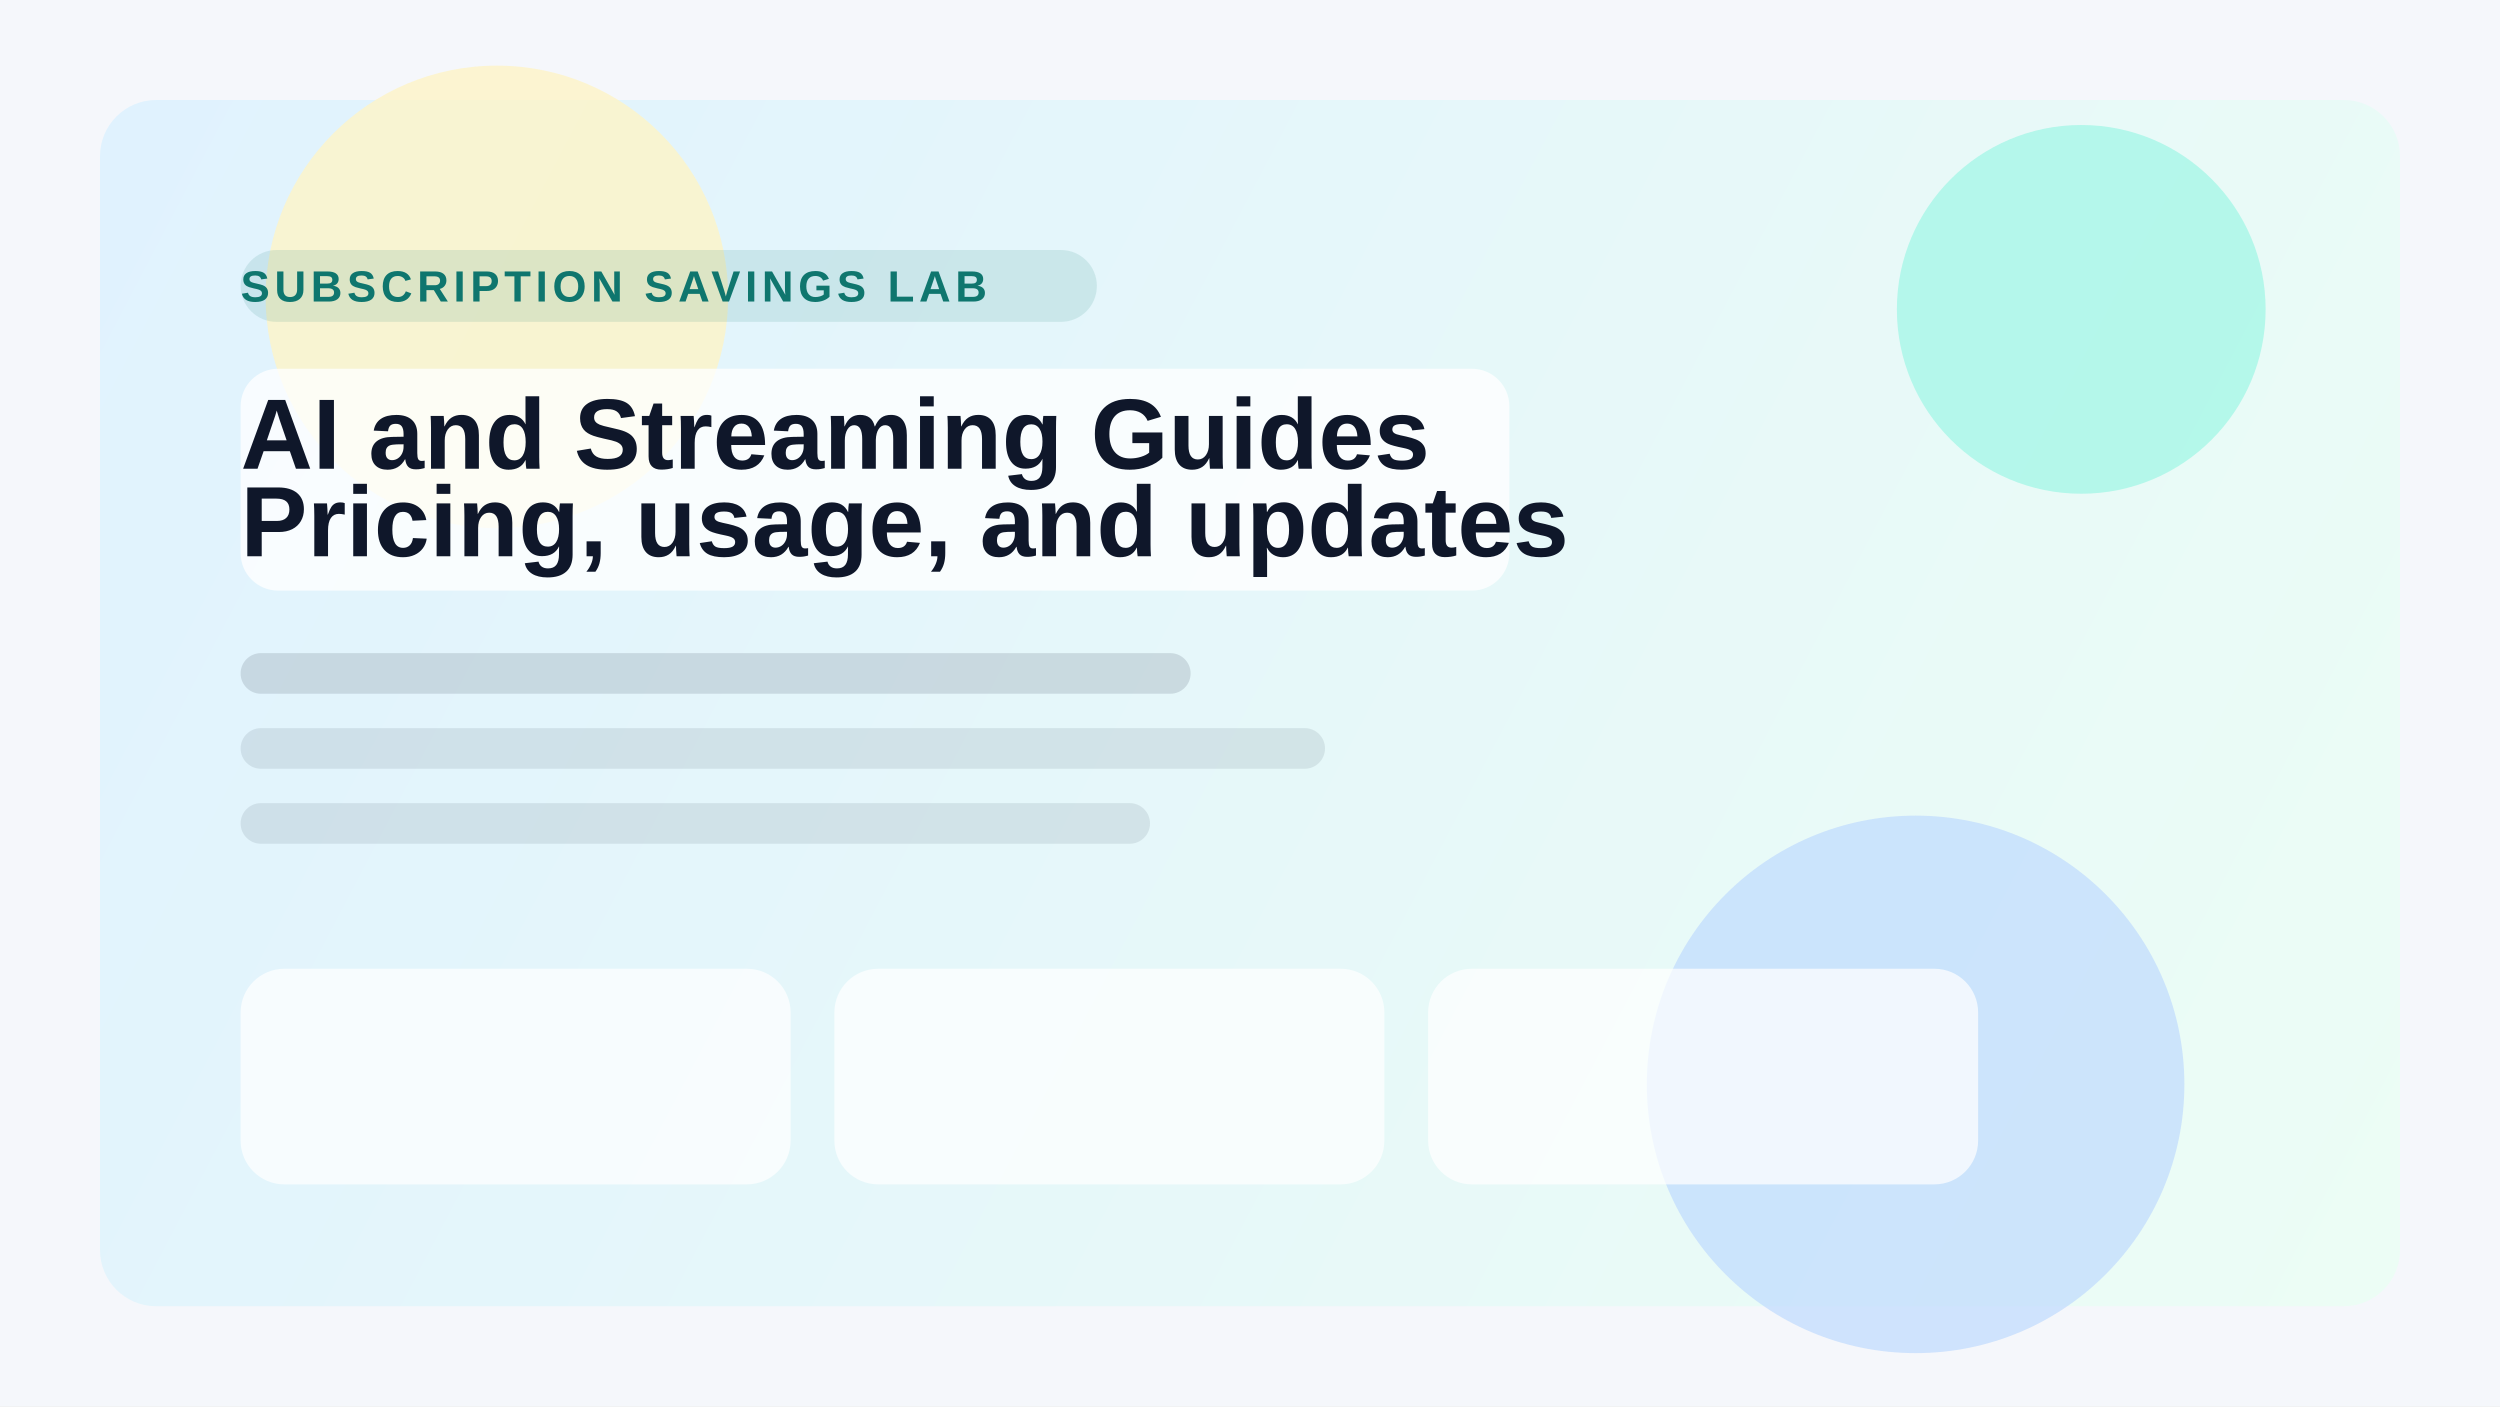
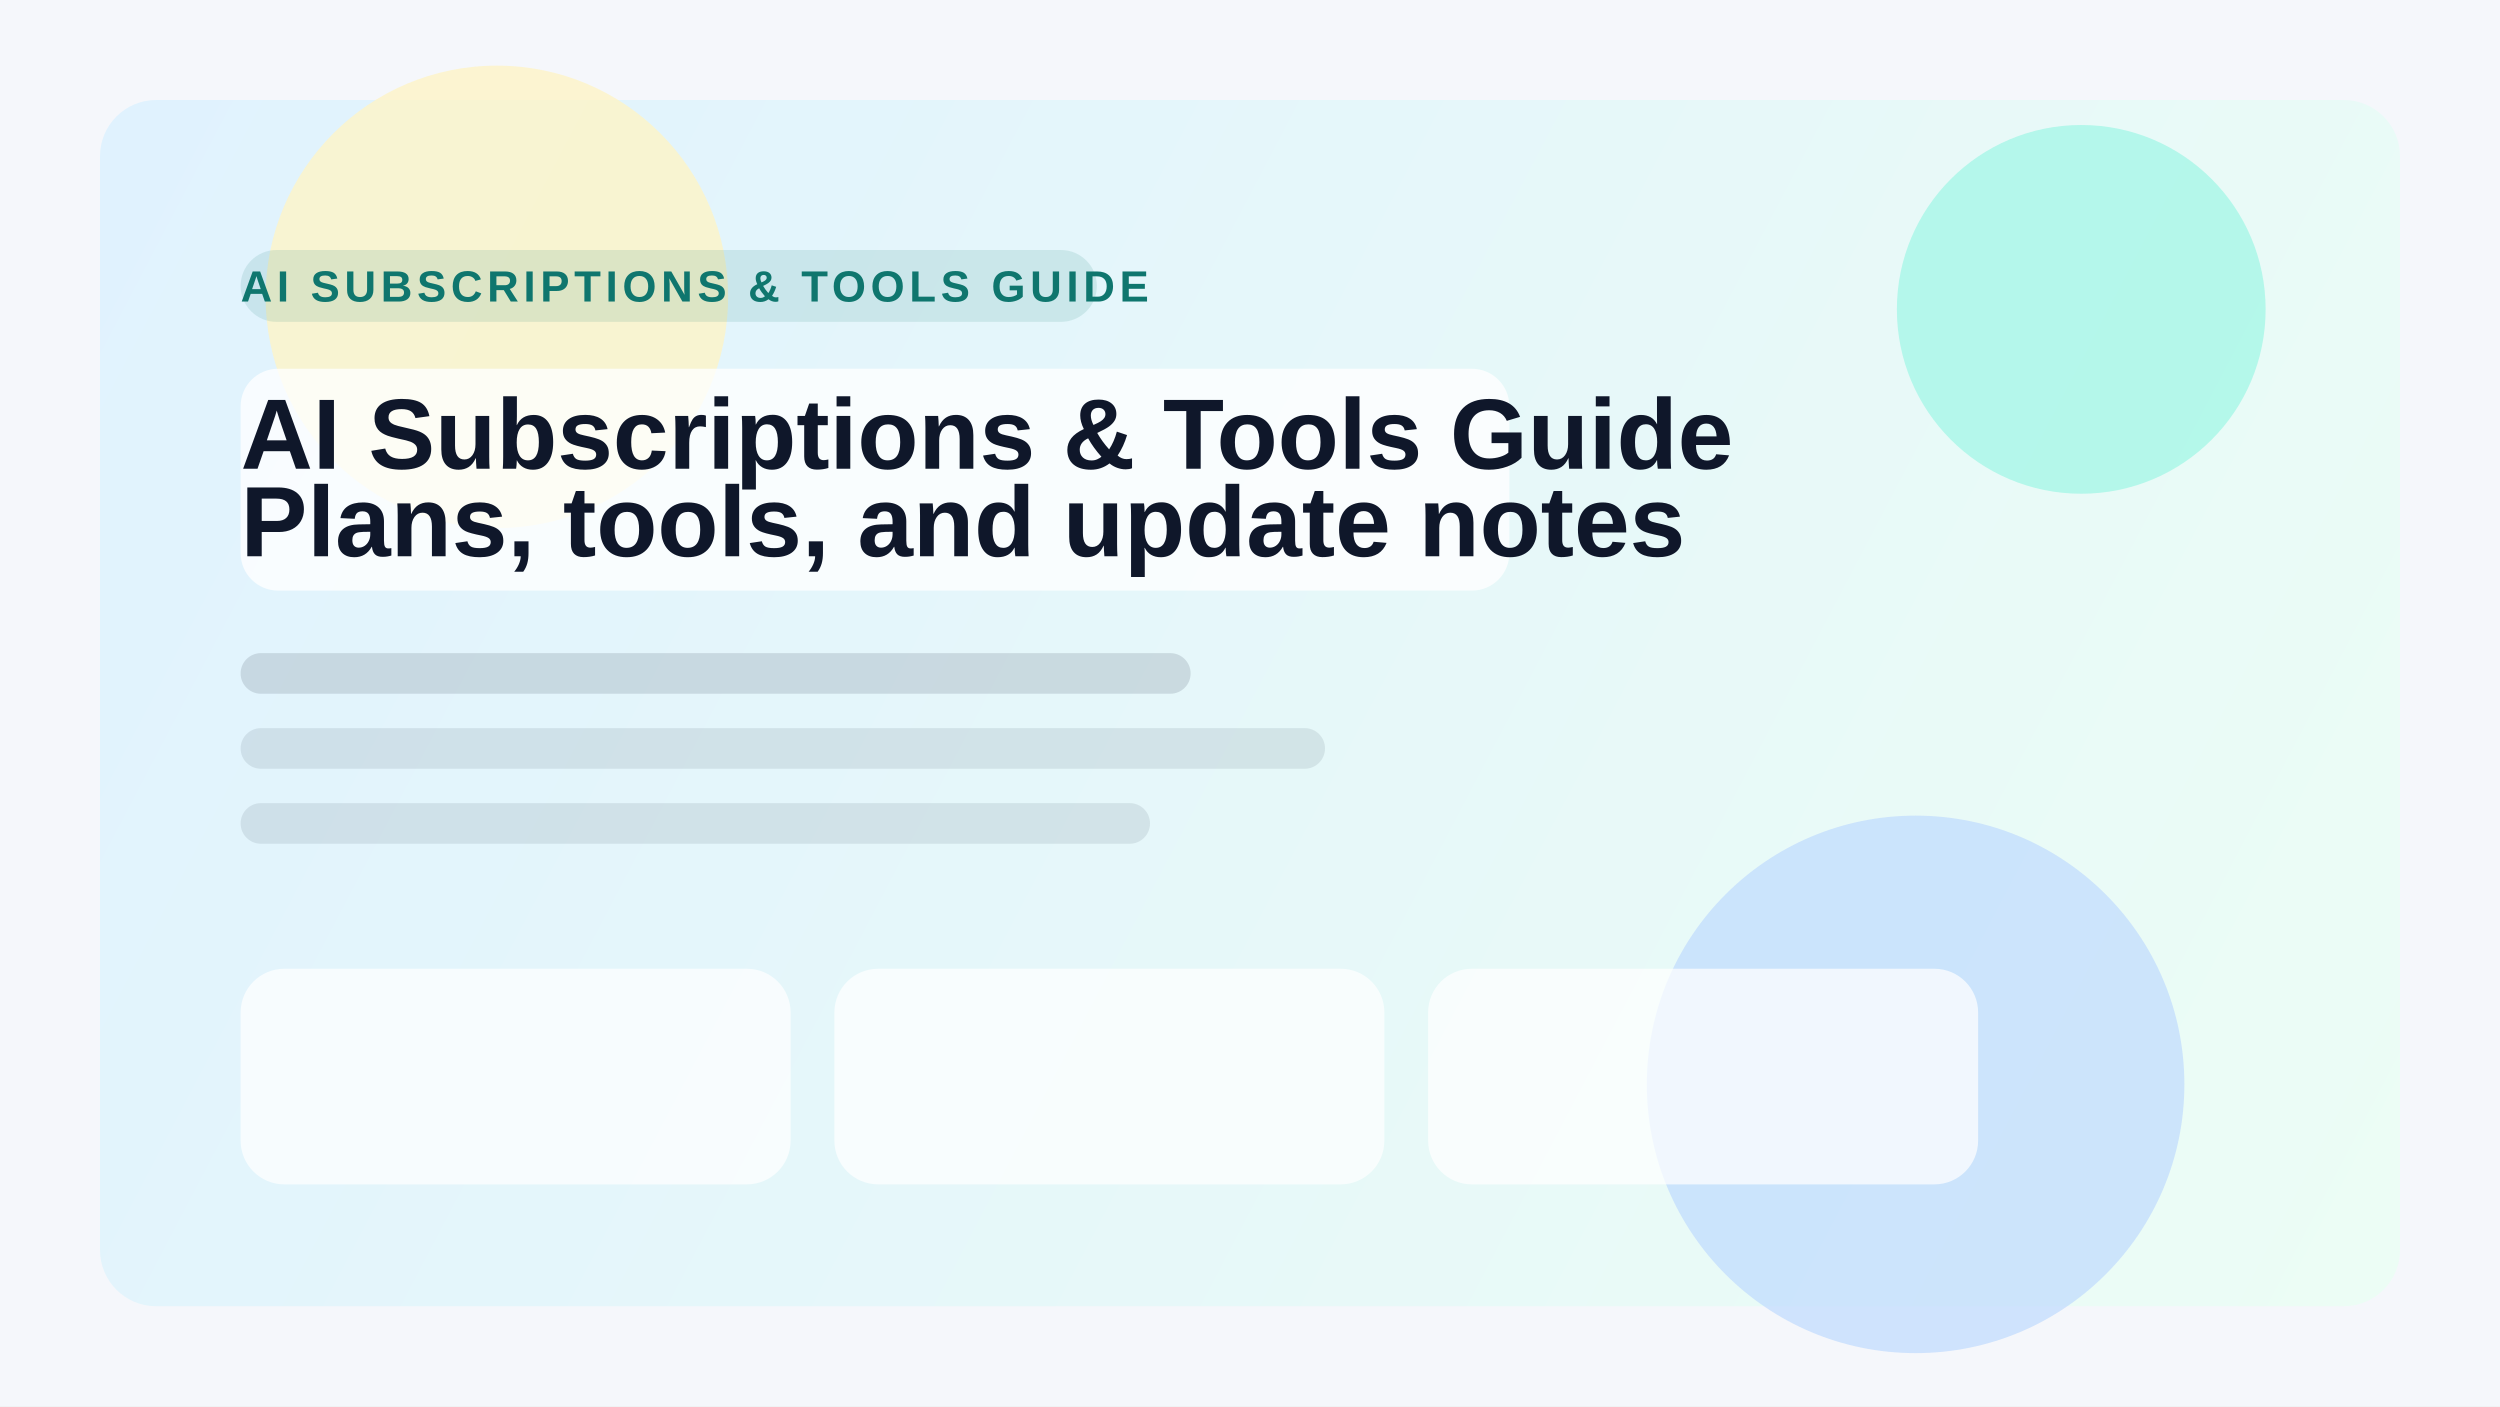
<svg xmlns="http://www.w3.org/2000/svg" width="1600" height="900" viewBox="0 0 1600 900" fill="none">
  <rect width="1600" height="900" fill="#F5F7FB" />
  <rect x="64" y="64" width="1472" height="772" rx="36" fill="url(#paint0_linear)" />
  <circle cx="1332" cy="198" r="118" fill="#99F6E4" fill-opacity=".65" />
  <circle cx="1226" cy="694" r="172" fill="#BFDBFE" fill-opacity=".7" />
  <circle cx="318" cy="190" r="148" fill="#FEF3C7" fill-opacity=".8" />
  <rect x="154" y="160" width="548" height="46" rx="23" fill="#0F766E" fill-opacity=".12" />
  <rect x="154" y="236" width="812" height="142" rx="24" fill="#ffffff" fill-opacity=".78" />
  <rect x="154" y="418" width="608" height="26" rx="13" fill="#334155" fill-opacity=".16" />
  <rect x="154" y="466" width="694" height="26" rx="13" fill="#334155" fill-opacity=".11" />
  <rect x="154" y="514" width="582" height="26" rx="13" fill="#334155" fill-opacity=".11" />
  <rect x="154" y="620" width="352" height="138" rx="28" fill="#ffffff" fill-opacity=".72" />
  <rect x="534" y="620" width="352" height="138" rx="28" fill="#ffffff" fill-opacity=".72" />
  <rect x="914" y="620" width="352" height="138" rx="28" fill="#ffffff" fill-opacity=".72" />
-   <text x="154" y="193" fill="#0F766E" font-family="Arial, sans-serif" font-size="28" font-weight="700" letter-spacing="3">SUBSCRIPTION SAVINGS LAB</text>
-   <text x="154" y="300" fill="#0F172A" font-family="Arial, sans-serif" font-size="64" font-weight="700">AI and Streaming Guides</text>
-   <text x="154" y="356" fill="#0F172A" font-family="Arial, sans-serif" font-size="64" font-weight="700">Pricing, usage, and updates</text>
+   <text x="154" y="193" fill="#0F766E" font-family="Arial, sans-serif" font-size="28" font-weight="700" letter-spacing="3">AI SUBSCRIPTIONS &amp; TOOLS GUIDE</text>
+   <text x="154" y="300" fill="#0F172A" font-family="Arial, sans-serif" font-size="64" font-weight="700">AI Subscriptions &amp; Tools Guide</text>
+   <text x="154" y="356" fill="#0F172A" font-family="Arial, sans-serif" font-size="64" font-weight="700">Plans, tools, and update notes</text>
  <defs>
    <linearGradient id="paint0_linear" x1="64" y1="64" x2="1536" y2="836" gradientUnits="userSpaceOnUse">
      <stop stop-color="#E0F2FE" />
      <stop offset="1" stop-color="#ECFDF5" />
    </linearGradient>
  </defs>
</svg>
